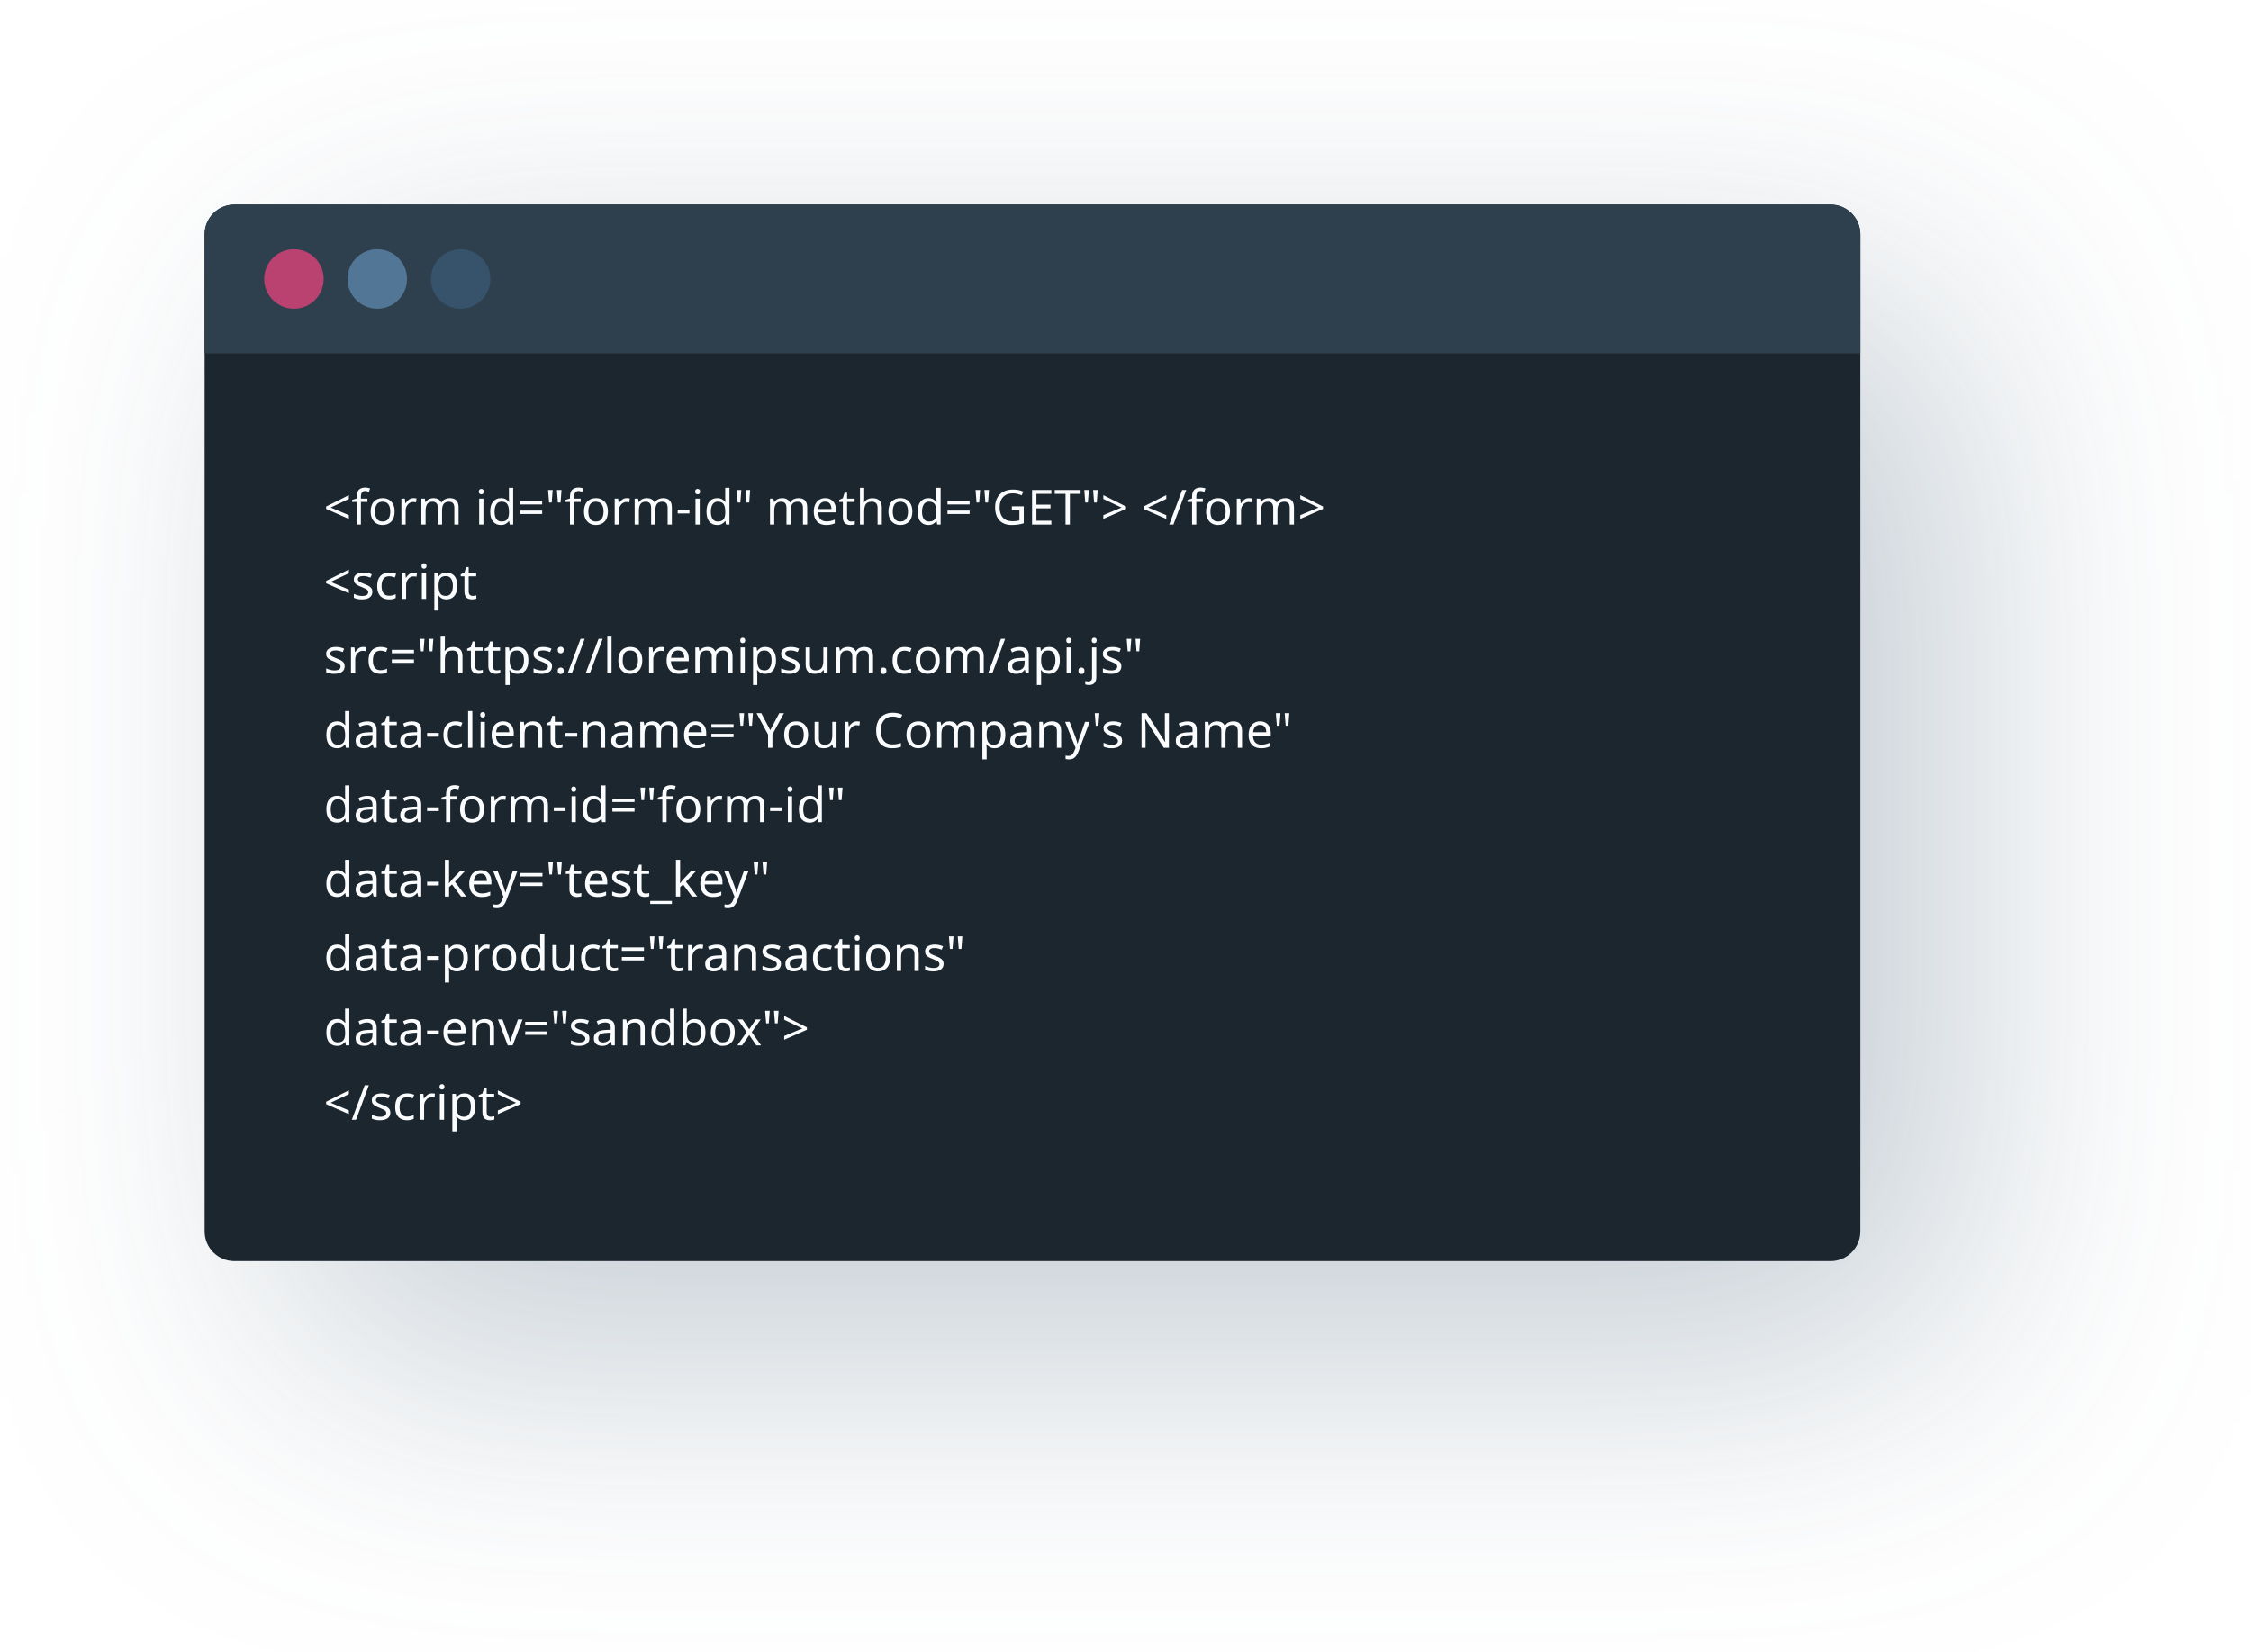
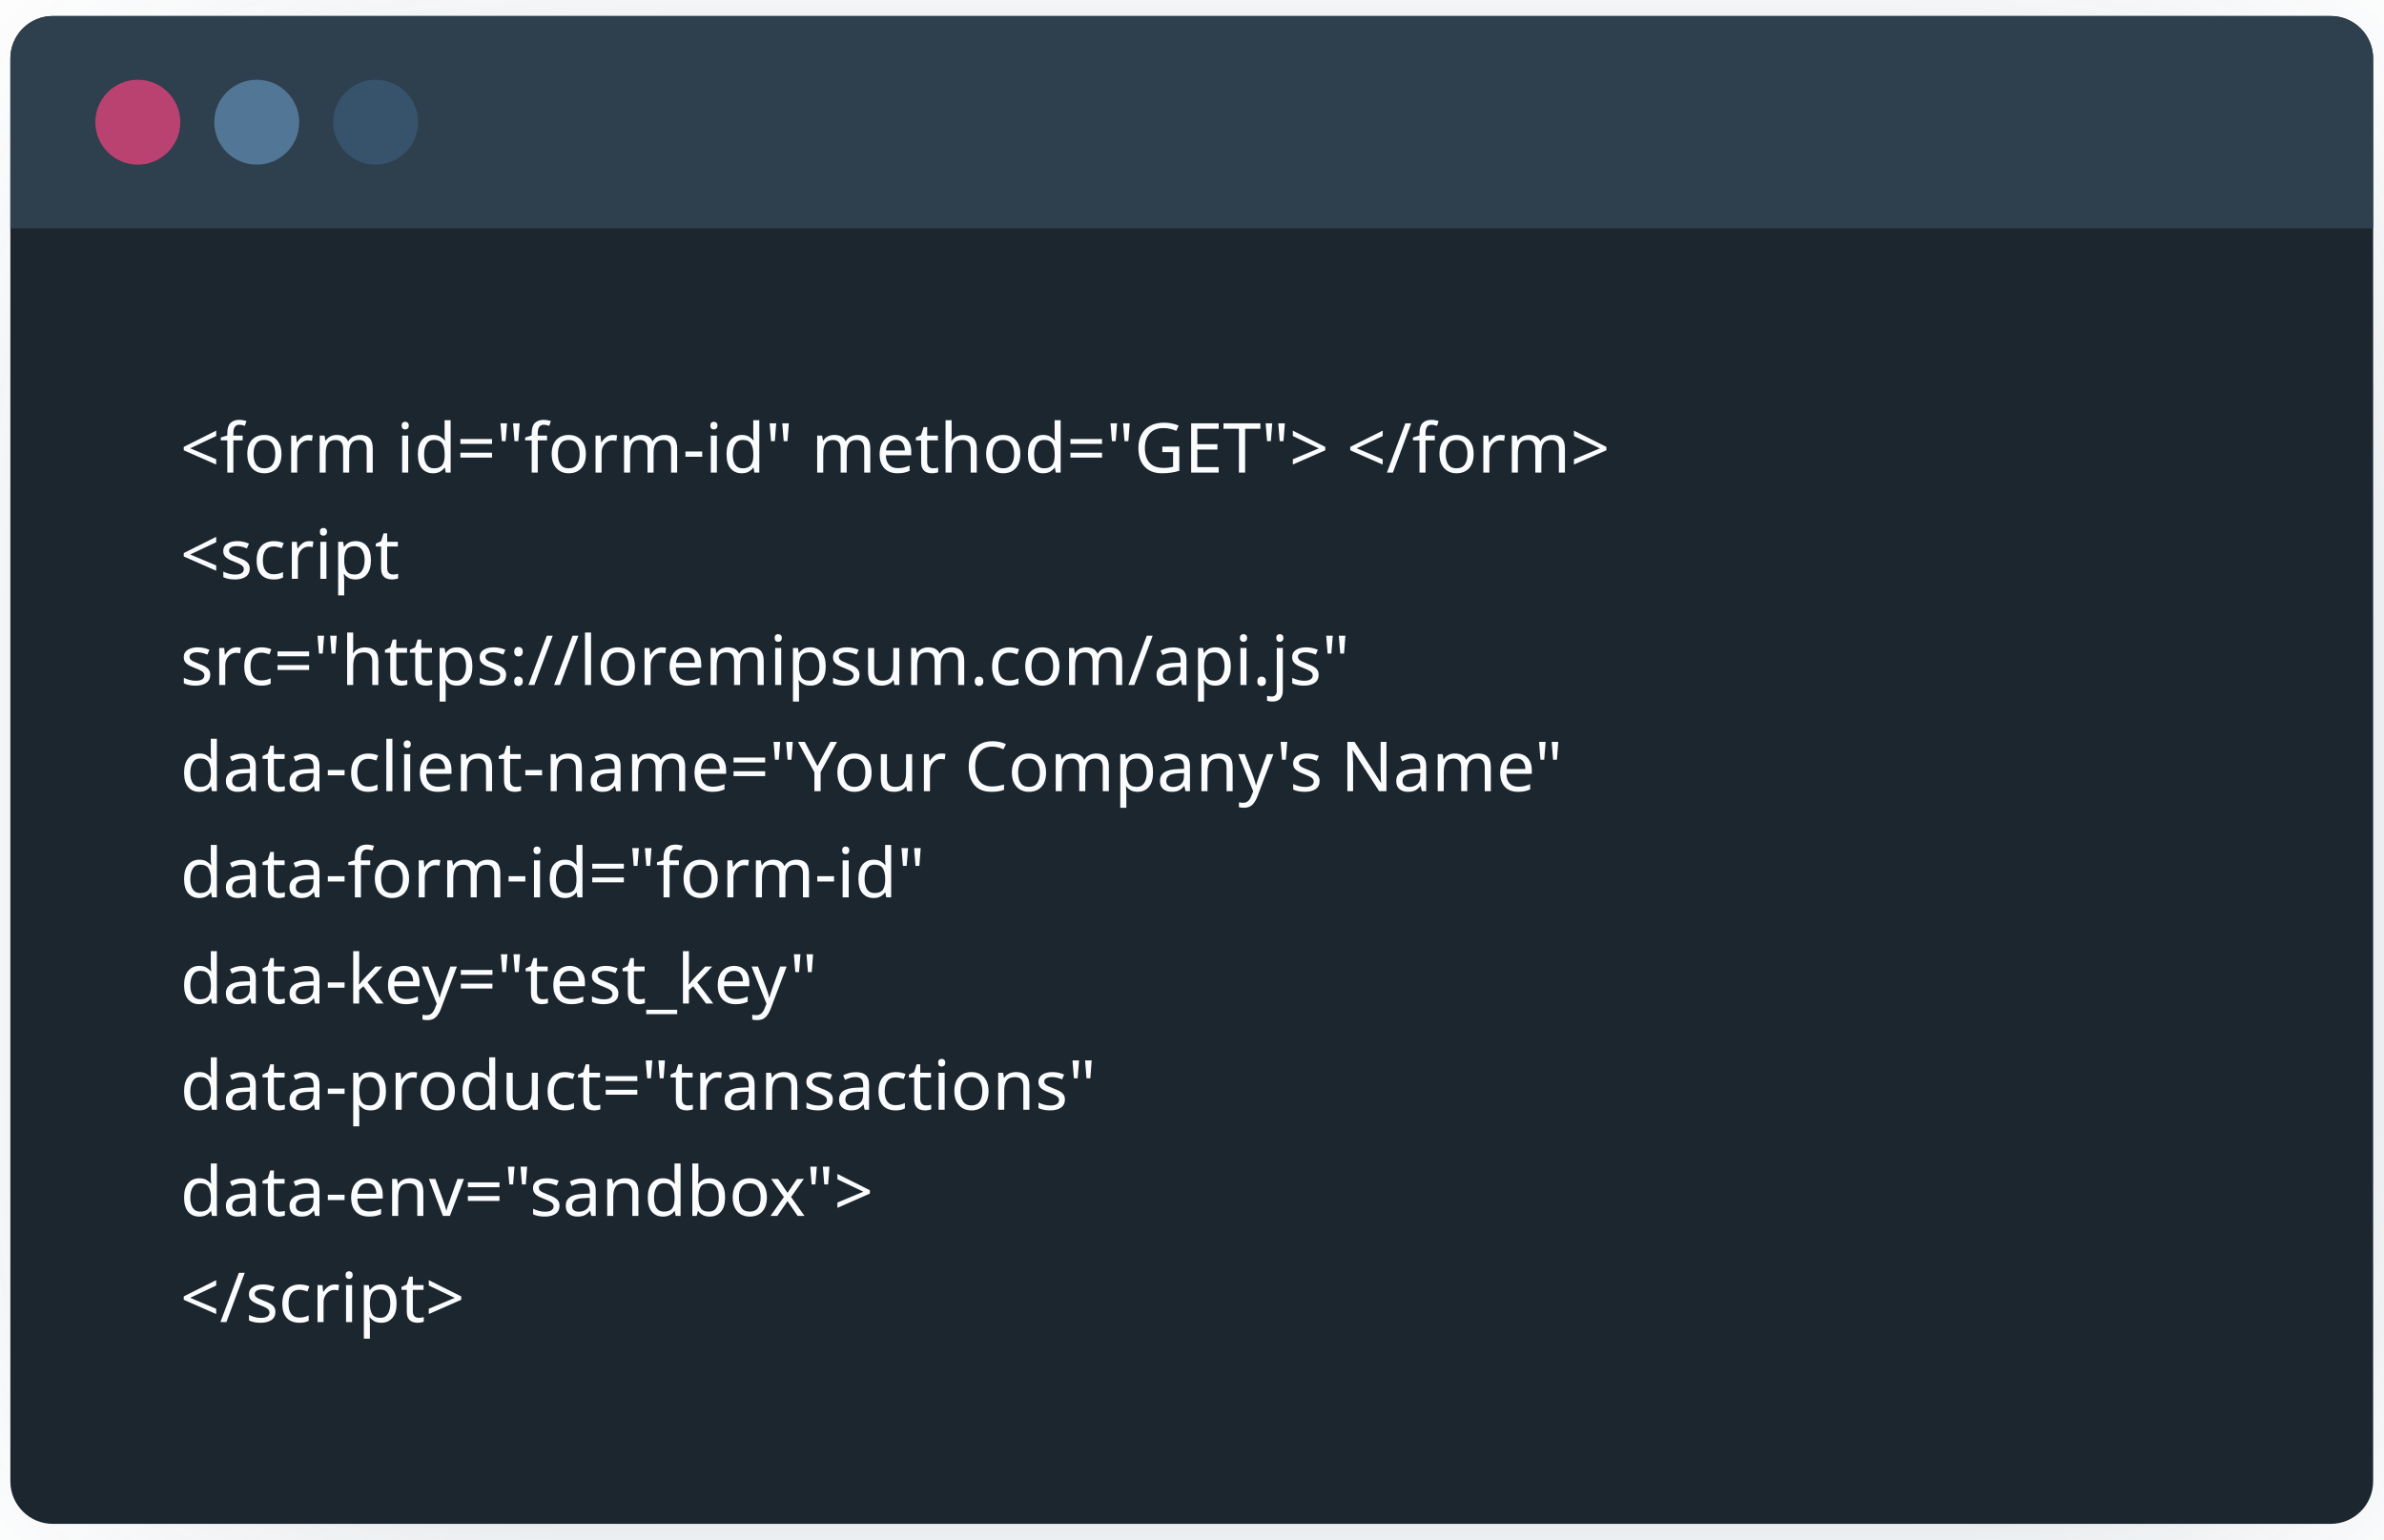
- <svg xmlns="http://www.w3.org/2000/svg" xmlns:xlink="http://www.w3.org/1999/xlink" width="605" height="444">
-   <defs>
-     <filter x="-24.2%" y="-37.9%" width="159.6%" height="193.3%" filterUnits="objectBoundingBox" id="a">
-       <feOffset dx="25" dy="25" in="SourceAlpha" result="shadowOffsetOuter1" />
-       <feGaussianBlur stdDeviation="40" in="shadowOffsetOuter1" result="shadowBlurOuter1" />
-       <feColorMatrix values="0 0 0 0 0.212 0 0 0 0 0.325 0 0 0 0 0.419 0 0 0 0.301 0" in="shadowBlurOuter1" />
+ <svg xmlns="http://www.w3.org/2000/svg" xmlns:xlink="http://www.w3.org/1999/xlink" width="449" height="290" version="1.1" id="svg50">
+   <defs id="defs10">
+     <filter x="-0.216" y="-0.338" width="1.488" height="1.764" filterUnits="objectBoundingBox" id="a">
+       <feOffset dx="25" dy="25" in="SourceAlpha" result="shadowOffsetOuter1" id="feOffset2" />
+       <feGaussianBlur stdDeviation="40" in="shadowOffsetOuter1" result="shadowBlurOuter1" id="feGaussianBlur4" />
+       <feColorMatrix values="0 0 0 0 0.212 0 0 0 0 0.325 0 0 0 0 0.419 0 0 0 0.301 0" in="shadowBlurOuter1" id="feColorMatrix6" />
    </filter>
    <rect id="b" x="0" y="0" width="445" height="284" rx="8" />
  </defs>
-   <g fill="none" fill-rule="evenodd">
-     <g transform="translate(55 55)">
-       <use fill="#000" filter="url(#a)" xlink:href="#b" />
-       <use fill="#1B262F" xlink:href="#b" />
+   <g fill="none" fill-rule="evenodd" id="g48" transform="translate(-53.0466,-51.98566)">
+     <g transform="translate(55,55)" id="g16">
+       <use fill="#000000" filter="url(#a)" xlink:href="#b" id="use12" />
+       <use fill="#1b262f" xlink:href="#b" id="use14" />
    </g>
-     <path d="M63 55h429a8 8 0 018 8v32H55V63a8 8 0 018-8z" fill="#2E3F4D" />
-     <g transform="translate(71 67)">
-       <circle fill="#BA4270" cx="8" cy="8" r="8" />
-       <circle fill="#527695" cx="30.4" cy="8" r="8" />
-       <circle fill="#36536B" cx="52.8" cy="8" r="8" />
+     <path d="m 63,55 h 429 a 8,8 0 0 1 8,8 V 95 H 55 V 63 a 8,8 0 0 1 8,-8 z" fill="#2e3f4d" id="path18" />
+     <g transform="translate(71,67)" id="g26">
+       <circle fill="#ba4270" cx="8" cy="8" r="8" id="circle20" />
+       <circle fill="#527695" cx="30.4" cy="8" r="8" id="circle22" />
+       <circle fill="#36536b" cx="52.8" cy="8" r="8" id="circle24" />
    </g>
-     <text font-family="RobotoMono-Regular, Roboto Mono" font-size="13" fill="#FBFCFE" transform="translate(55 55)">
-       <tspan x="32" y="86">&lt;form id="form-id" method="GET"&gt; &lt;/form&gt;</tspan>
-       <tspan x="32" y="106">&lt;script</tspan>
-       <tspan x="32" y="126"> src="https://loremipsum.com/api.js"</tspan>
-       <tspan x="32" y="146"> data-client-name="Your Company's Name"</tspan>
-       <tspan x="32" y="166"> data-form-id="form-id"</tspan>
-       <tspan x="32" y="186"> data-key="test_key"</tspan>
-       <tspan x="32" y="206"> data-product="transactions"</tspan>
-       <tspan x="32" y="226"> data-env="sandbox"&gt;</tspan>
-       <tspan x="32" y="246">&lt;/script&gt;</tspan>
+     <text font-family="RobotoMono-Regular, 'Roboto Mono'" font-size="13px" fill="#fbfcfe" transform="translate(55,55)" id="text46">
+       <tspan x="32" y="86" id="tspan28">&lt;form id="form-id" method="GET"&gt; &lt;/form&gt;</tspan>
+       <tspan x="32" y="106" id="tspan30">&lt;script</tspan>
+       <tspan x="32" y="126" id="tspan32">src="https://loremipsum.com/api.js"</tspan>
+       <tspan x="32" y="146" id="tspan34">data-client-name="Your Company's Name"</tspan>
+       <tspan x="32" y="166" id="tspan36">data-form-id="form-id"</tspan>
+       <tspan x="32" y="186" id="tspan38">data-key="test_key"</tspan>
+       <tspan x="32" y="206" id="tspan40">data-product="transactions"</tspan>
+       <tspan x="32" y="226" id="tspan42">data-env="sandbox"&gt;</tspan>
+       <tspan x="32" y="246" id="tspan44">&lt;/script&gt;</tspan>
    </text>
  </g>
</svg>
